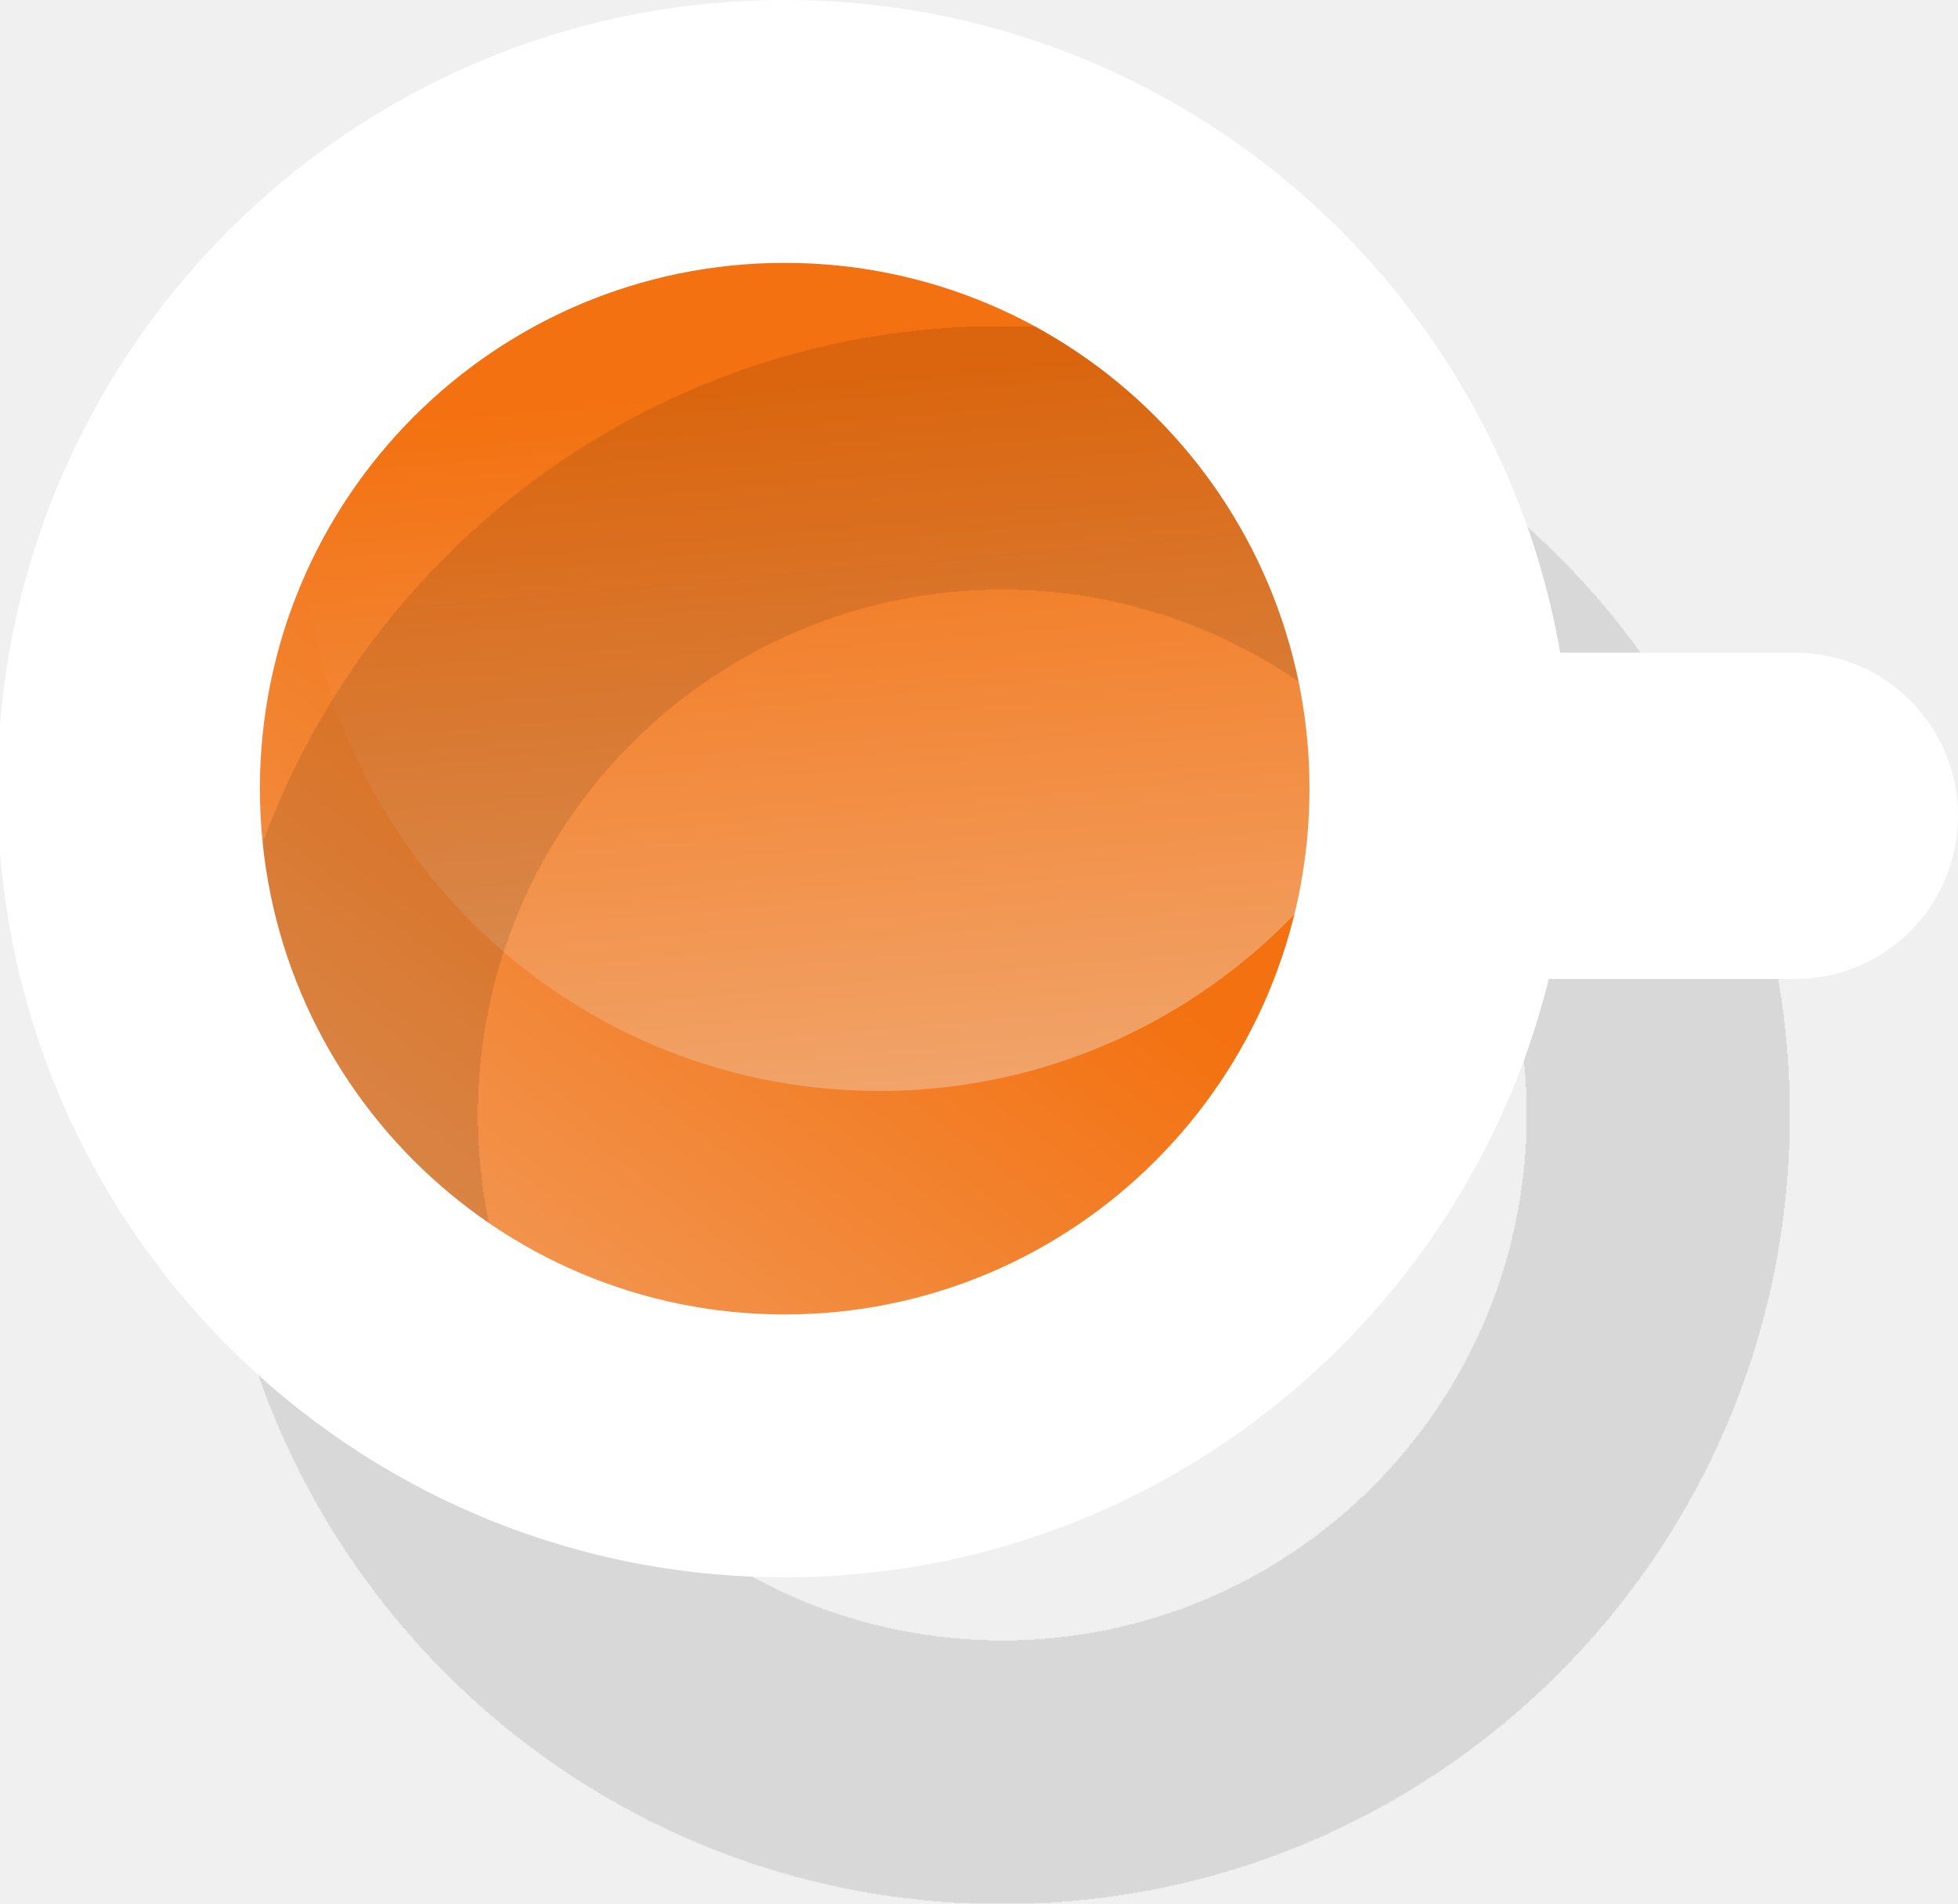
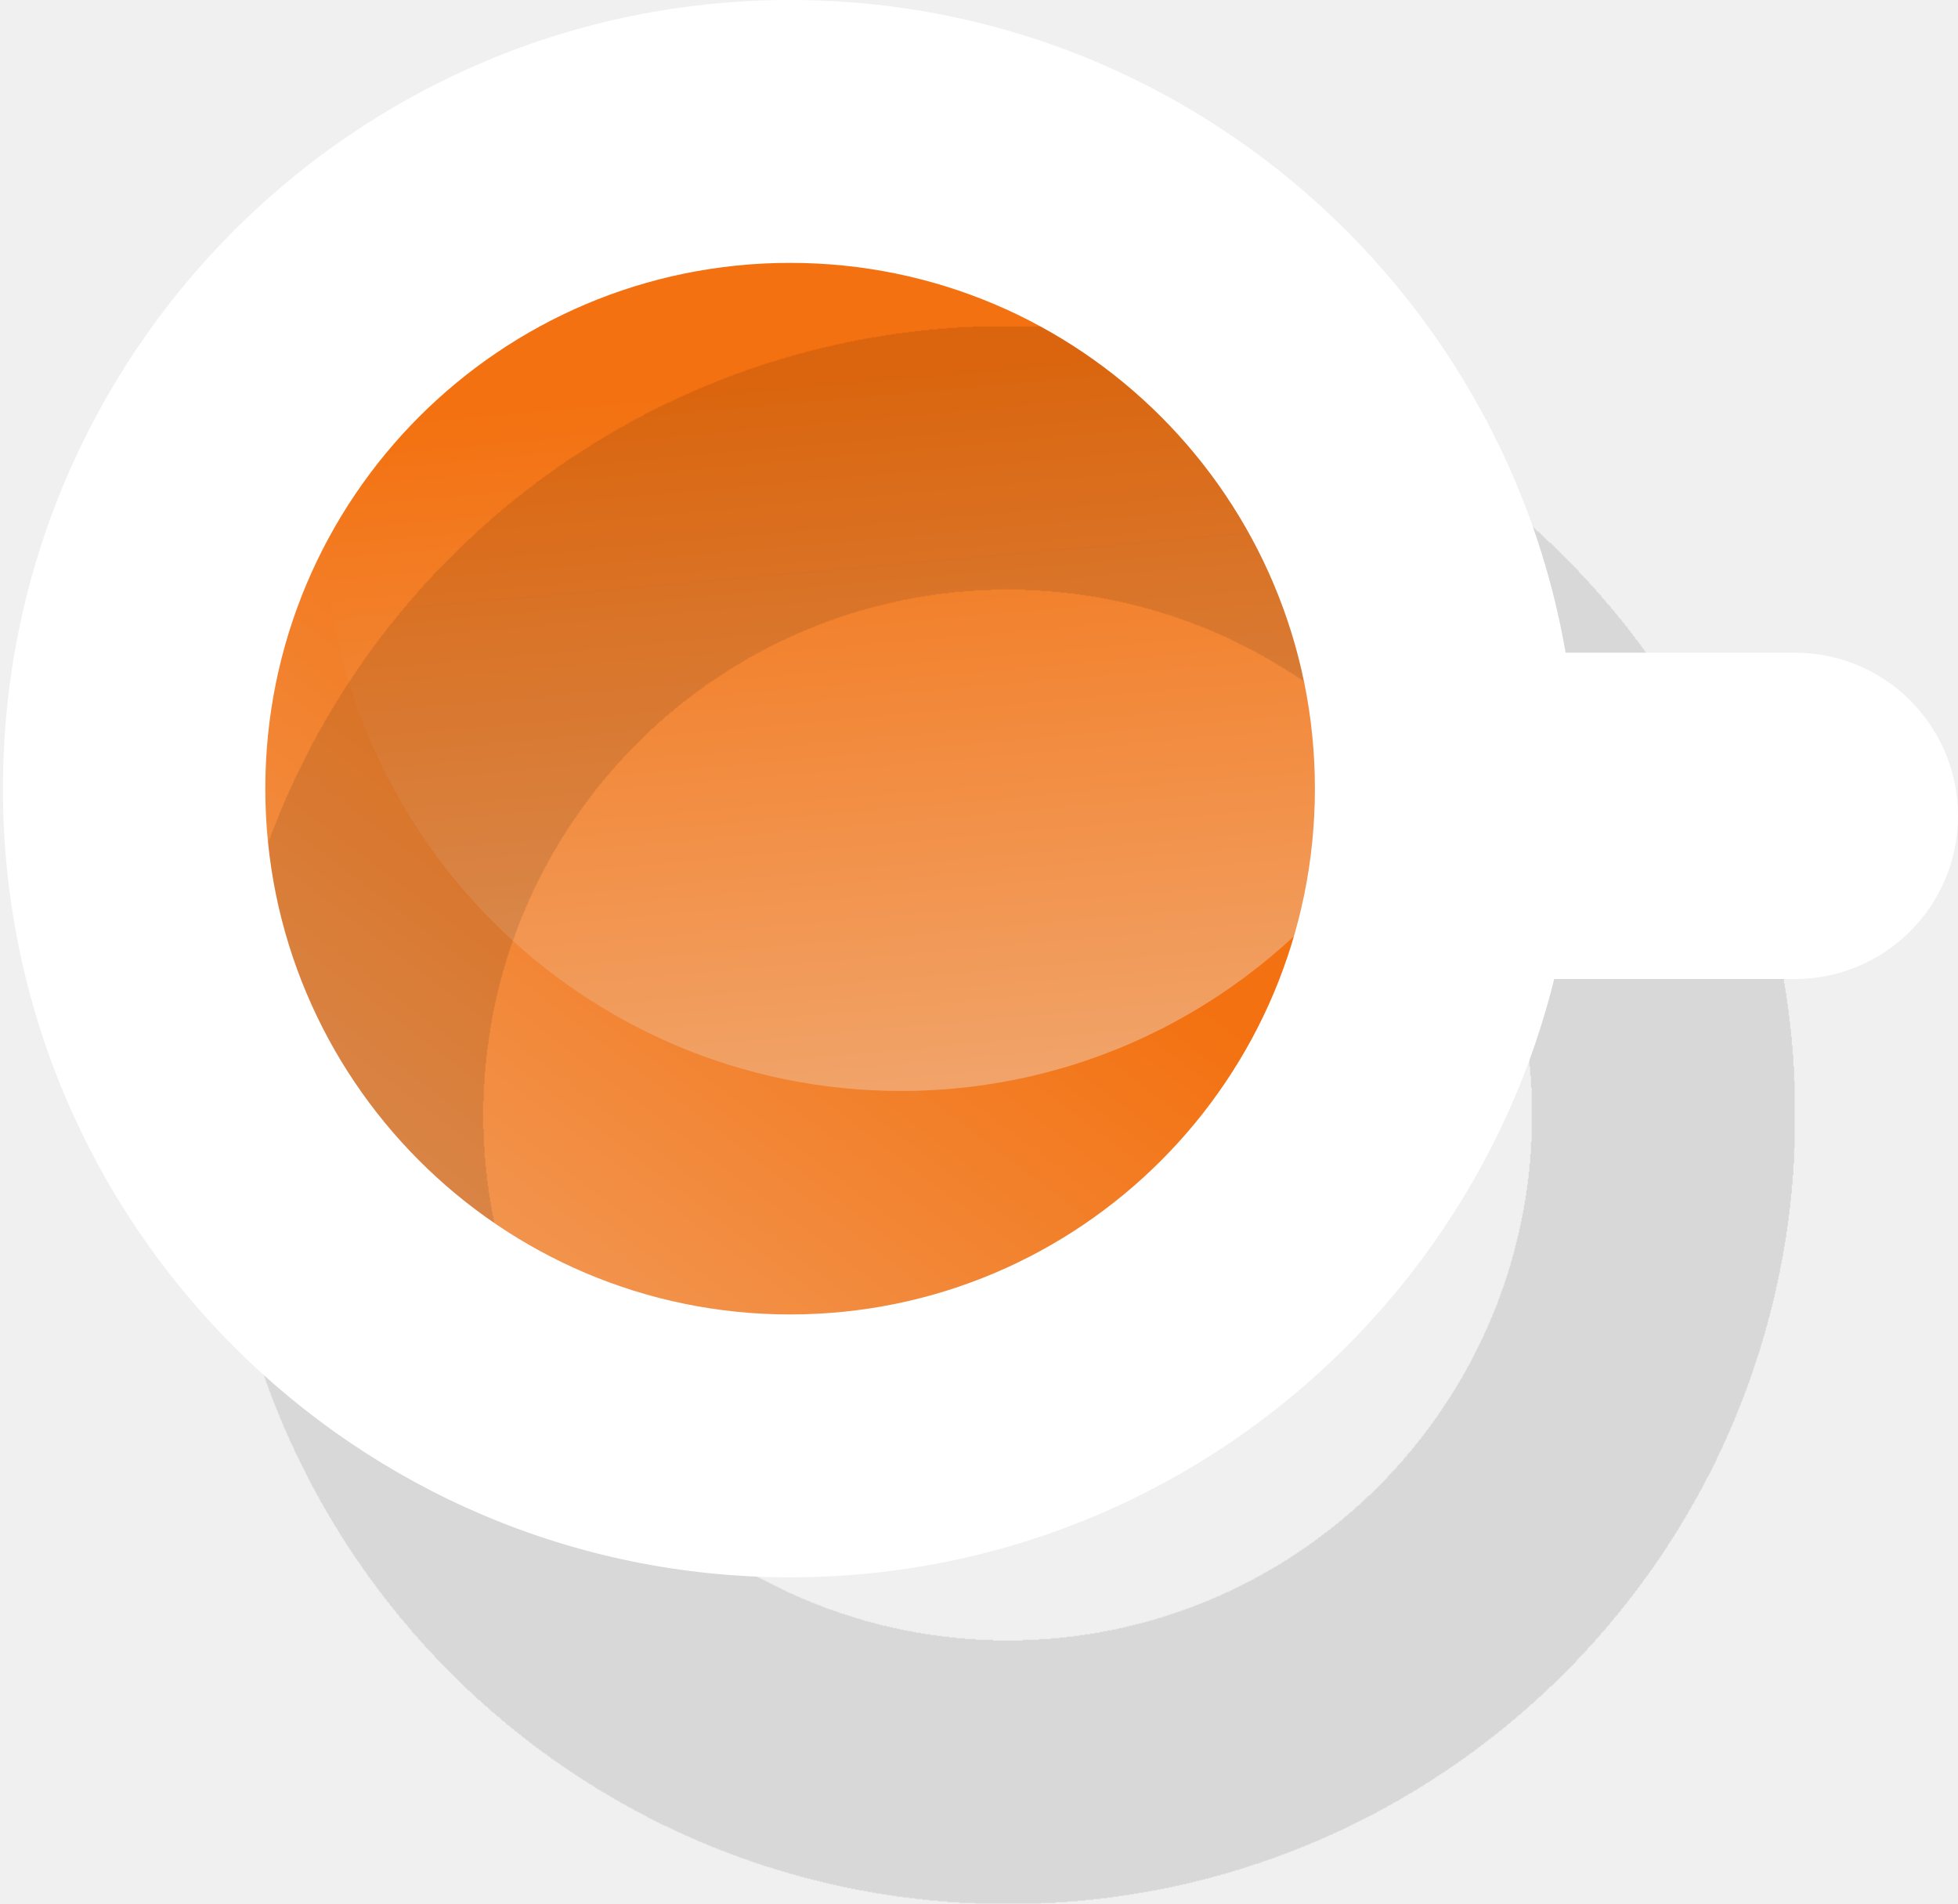
- <svg xmlns="http://www.w3.org/2000/svg" xmlns:xlink="http://www.w3.org/1999/xlink" width="36" height="35" viewBox="0 0 36 35" version="1.1">
-   <g id="Canvas" transform="translate(-11039 92)">
-     <g id="Group">
-       <g id="Ellipse">
-         <use xlink:href="#path0_fill" transform="matrix(4.37114e-08 -1 -1 -4.37114e-08 11064.1 -66.8667)" fill="url(#paint0_linear)" />
-       </g>
-       <g id="Subtract">
-         <use xlink:href="#path1_fill" transform="matrix(4.37114e-08 -1 -1 -4.37114e-08 11063.6 -65.8998)" fill="url(#paint1_linear)" />
-       </g>
-       <g id="Ellipse (Stroke)" filter="url(#filter0_d)">
-         <use xlink:href="#path2_fill" transform="matrix(4.37114e-08 -1 -1 -4.37114e-08 11067.9 -63)" fill="#FFFFFF" />
-       </g>
-       <g id="Line">
-         <use xlink:href="#path3_stroke" transform="translate(11064 -74)" fill="#FFFFFF" />
-       </g>
+ <svg xmlns="http://www.w3.org/2000/svg" xmlns:xlink="http://www.w3.org/1999/xlink" version="1.1" viewBox="0 0 36 35">
+   <g transform="translate(-11039 92)">
+     <use transform="matrix(4.3711e-8 -1 -1 -4.3711e-8 11064 -66.867)" fill="url(#f)" xlink:href="#d" />
+     <use transform="matrix(4.3711e-8 -1 -1 -4.3711e-8 11064 -65.9)" fill="url(#e)" xlink:href="#c" />
+     <g filter="url(#g)">
+       <use transform="matrix(4.3711e-8 -1 -1 -4.3711e-8 11068 -63)" fill="#FFFFFF" xlink:href="#b" />
    </g>
+     <use transform="translate(11064 -74)" fill="#FFFFFF" xlink:href="#a" />
  </g>
  <defs>
-     <filter id="filter0_d" filterUnits="userSpaceOnUse" x="11039" y="-92" width="33" height="35" color-interpolation-filters="sRGB">
+     <filter id="g" x="11039" y="-92" width="33" height="35" color-interpolation-filters="sRGB" filterUnits="userSpaceOnUse">
      <feFlood flood-opacity="0" result="BackgroundImageFix" />
-       <feColorMatrix in="SourceAlpha" type="matrix" values="0 0 0 0 0 0 0 0 0 0 0 0 0 0 0 0 0 0 255 0" />
+       <feColorMatrix in="SourceAlpha" values="0 0 0 0 0 0 0 0 0 0 0 0 0 0 0 0 0 0 255 0" />
      <feOffset dx="4" dy="6" />
-       <feColorMatrix type="matrix" values="0 0 0 0 0 0 0 0 0 0 0 0 0 0 0 0 0 0 0.1 0" />
-       <feBlend mode="normal" in2="BackgroundImageFix" result="effect1_dropShadow" />
-       <feBlend mode="normal" in="SourceGraphic" in2="effect1_dropShadow" result="shape" />
+       <feColorMatrix values="0 0 0 0 0 0 0 0 0 0 0 0 0 0 0 0 0 0 0.1 0" />
+       <feBlend in2="BackgroundImageFix" result="effect1_dropShadow" />
+       <feBlend in="SourceGraphic" in2="effect1_dropShadow" result="shape" />
    </filter>
-     <linearGradient id="paint0_linear" x1="0" y1="0" x2="1" y2="0" gradientUnits="userSpaceOnUse" gradientTransform="matrix(-18.919 -28.4362 28.4893 -358.725 2.78709 204.194)">
-       <stop offset="0" stop-color="#F37110" />
-       <stop offset="1" stop-color="#F0C19E" />
+     <linearGradient id="f" x2="1" gradientTransform="matrix(-18.919 -28.436 28.489 -358.72 2.7871 204.19)" gradientUnits="userSpaceOnUse">
+       <stop stop-color="#F37110" offset="0" />
+       <stop stop-color="#F0C19E" offset="1" />
    </linearGradient>
-     <linearGradient id="paint1_linear" x1="0" y1="0" x2="1" y2="0" gradientUnits="userSpaceOnUse" gradientTransform="matrix(-46.7099 -18.1502 -336.302 -445.621 180.821 232.148)">
-       <stop offset="0" stop-color="#F37110" />
-       <stop offset="1" stop-color="#F0C19E" />
+     <linearGradient id="e" x2="1" gradientTransform="matrix(-46.71 -18.15 -336.3 -445.62 180.82 232.15)" gradientUnits="userSpaceOnUse">
+       <stop stop-color="#F37110" offset="0" />
+       <stop stop-color="#F0C19E" offset="1" />
    </linearGradient>
-     <path id="path0_fill" d="M 21.267 10.614C 21.267 16.475 16.506 21.227 10.633 21.227C 4.761 21.227 0 16.475 0 10.614C 0 4.752 4.761 0 10.633 0C 16.506 0 21.267 4.752 21.267 10.614Z" />
-     <path id="path1_fill" fill-rule="evenodd" d="M 17.089 19.04C 16.952 19.045 16.814 19.048 16.675 19.048C 10.803 19.048 6.042 14.297 6.042 8.435C 6.042 4.996 7.68 1.939 10.22 0C 4.539 0.217 2.50188e-07 4.882 1.03447e-14 10.605C -2.56249e-07 16.468 4.761 21.219 10.633 21.219C 13.061 21.219 15.299 20.407 17.089 19.04Z" />
-     <path id="path2_fill" fill-rule="evenodd" d="M 14.5 24.122C 19.839 24.122 24.167 19.802 24.167 14.473C 24.167 9.144 19.839 4.824 14.5 4.824C 9.161 4.824 4.833 9.144 4.833 14.473C 4.833 19.802 9.161 24.122 14.5 24.122ZM 14.5 28.946C 22.508 28.946 29 22.466 29 14.473C 29 6.48 22.508 0 14.5 0C 6.492 0 0 6.48 0 14.473C 0 22.466 6.492 28.946 14.5 28.946Z" />
-     <path id="path3_stroke" d="M 3 -6C 1.343 -6 0 -4.657 0 -3C 0 -1.343 1.343 0 3 0L 3 -6ZM 8 0C 9.657 0 11 -1.343 11 -3C 11 -4.657 9.657 -6 8 -6L 8 0ZM 3 0L 8 0L 8 -6L 3 -6L 3 0Z" />
+     <path id="d" d="m21.267 10.614c0 5.862-4.761 10.614-10.633 10.614-5.873 0-10.633-4.752-10.633-10.614 0-5.862 4.761-10.614 10.633-10.614 5.873 0 10.633 4.752 10.633 10.614z" />
+     <path id="c" d="m17.089 19.04c-0.137 0.005-0.275 0.008-0.414 0.008-5.873 0-10.633-4.751-10.633-10.613 0-3.438 1.638-6.495 4.178-8.435-5.681 0.217-10.22 4.882-10.22 10.606-2.5625e-7 5.862 4.761 10.613 10.633 10.613 2.428 0 4.666-0.812 6.455-2.179z" fill-rule="evenodd" />
+     <path id="b" d="m14.5 24.122c5.339 0 9.667-4.32 9.667-9.649 0-5.329-4.328-9.649-9.667-9.649-5.339 0-9.667 4.32-9.667 9.649 0 5.329 4.328 9.649 9.667 9.649zm0 4.824c8.008 0 14.5-6.48 14.5-14.473 0-7.993-6.492-14.473-14.5-14.473-8.008 0-14.5 6.48-14.5 14.473 0 7.993 6.492 14.473 14.5 14.473z" fill-rule="evenodd" />
+     <path id="a" d="m3-6c-1.657 0-3 1.343-3 3s1.343 3 3 3v-6zm5 6c1.657 0 3-1.343 3-3s-1.343-3-3-3v6zm-5 0h5v-6h-5v6z" />
  </defs>
</svg>
